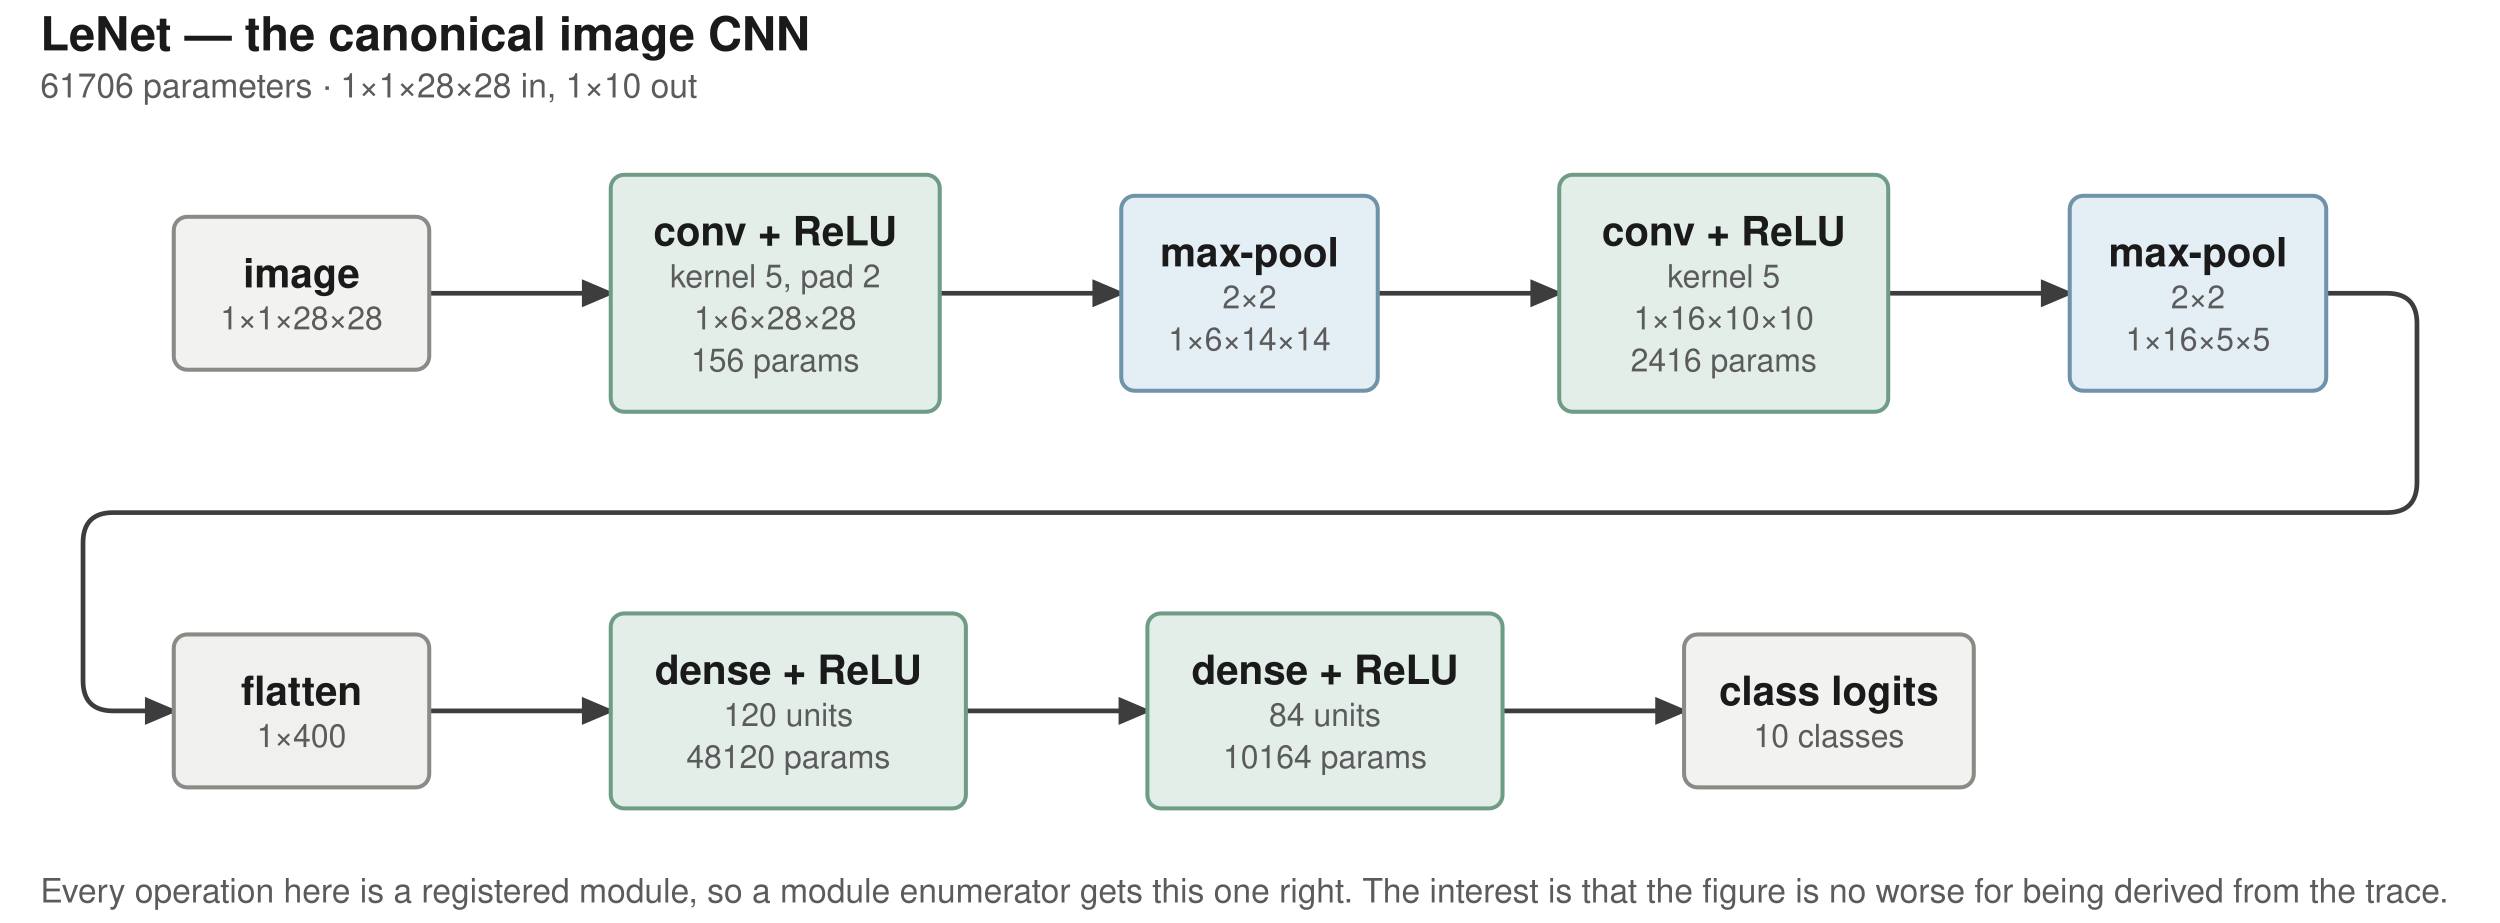
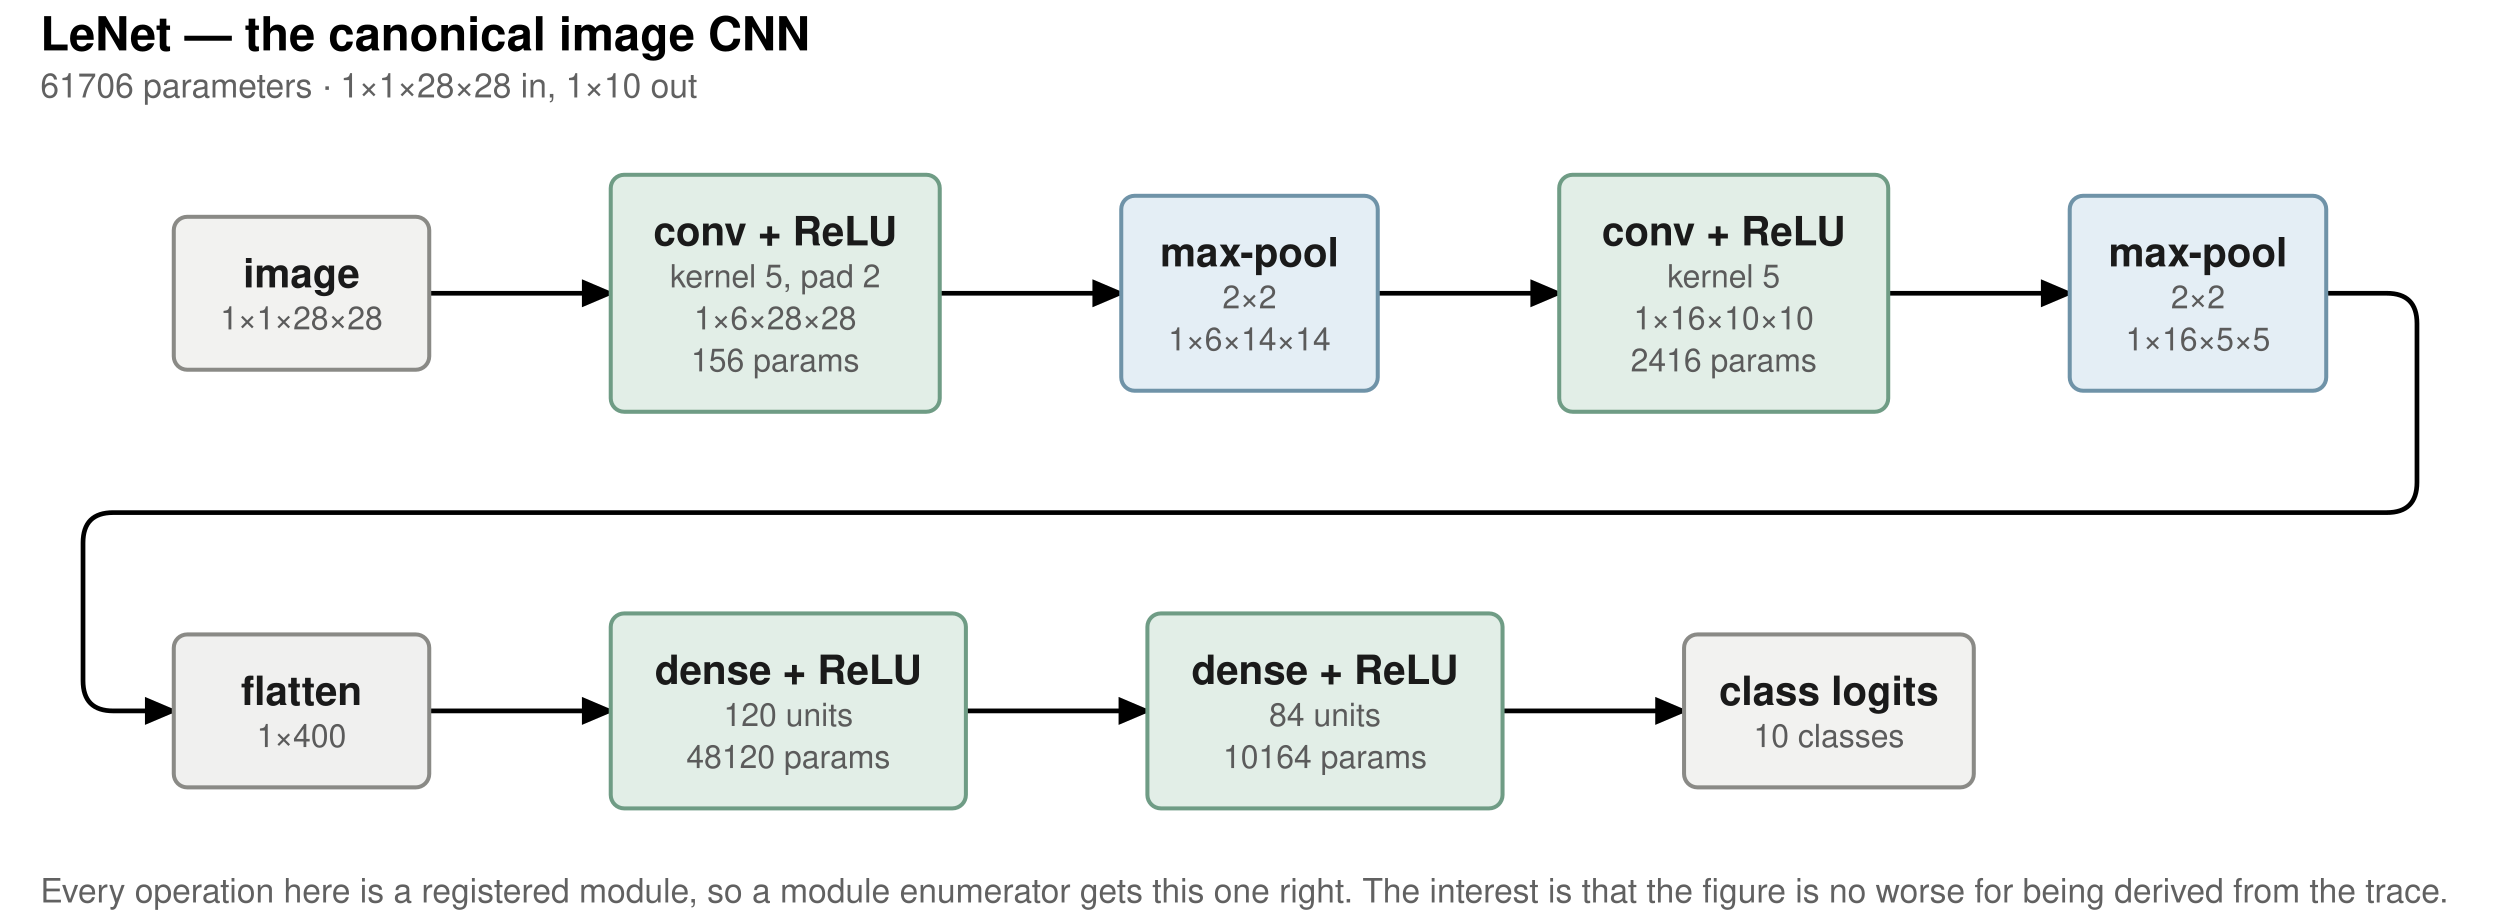
<svg xmlns="http://www.w3.org/2000/svg" class="draughtsman" role="img" aria-label="LeNet — the canonical image CNN" viewBox="0 0 743.77 274.5" width="743.77" height="274.5">
  <defs>
    <marker id="ds-arrow" viewBox="0 0 8 8" refX="7" refY="4" markerWidth="7" markerHeight="7" orient="auto-start-reverse">
-       <path d="M0 0.6 L8 4 L0 7.4 Z" style="fill:#3d3d3d" />
+       <path d="M0 0.6 L8 4 L0 7.4 Z" style="fill:currentColor" />
    </marker>
  </defs>
-   <text class="ds-title" x="12" y="15" style="font-family:Helvetica Neue, Helvetica, Arial, sans-serif;font-size:14px;font-weight:600;fill:#1a1a1a">LeNet — the canonical image CNN</text>
-   <text class="ds-subtitle" x="12" y="29" style="font-family:Helvetica Neue, Helvetica, Arial, sans-serif;font-size:10px;fill:#5b5b5b">61706 parameters · 1×1×28×28 in, 1×10 out</text>
+   <text class="ds-title" x="12" y="15" style="font-family:Helvetica Neue, Helvetica, Arial, sans-serif;font-size:14px;font-weight:600;fill:currentColor">LeNet — the canonical image CNN</text>
+   <text class="ds-subtitle" x="12" y="29" style="font-family:Helvetica Neue, Helvetica, Arial, sans-serif;font-size:10px;fill:currentColor;opacity:0.62">61706 parameters · 1×1×28×28 in, 1×10 out</text>
  <g class="ds-body" transform="translate(8.7 36)">
-     <path class="ds-edge ds-edge-solid" data-from="image" data-to="conv1" d="M119 51.25 C146 51.25 146 51.25 173 51.25" style="fill:none;stroke:#3d3d3d;stroke-width:1.4" marker-end="url(#ds-arrow)" />
-     <path class="ds-edge ds-edge-solid" data-from="conv1" data-to="pool1" d="M270.88 51.25 C297.88 51.25 297.88 51.25 324.88 51.25" style="fill:none;stroke:#3d3d3d;stroke-width:1.4" marker-end="url(#ds-arrow)" />
-     <path class="ds-edge ds-edge-solid" data-from="pool1" data-to="conv2" d="M401.18 51.25 C428.18 51.25 428.18 51.25 455.18 51.25" style="fill:none;stroke:#3d3d3d;stroke-width:1.4" marker-end="url(#ds-arrow)" />
-     <path class="ds-edge ds-edge-solid" data-from="conv2" data-to="pool2" d="M553.06 51.25 C580.06 51.25 580.06 51.25 607.06 51.25" style="fill:none;stroke:#3d3d3d;stroke-width:1.4" marker-end="url(#ds-arrow)" />
-     <path class="ds-edge ds-edge-solid" data-from="pool2" data-to="flatten" d="M683.37 51.25 L701.37 51.25 Q710.37 51.25 710.37 60.25 L710.37 107.5 Q710.37 116.5 701.37 116.5 L25 116.5 Q16 116.5 16 125.5 L16 166.5 Q16 175.5 25 175.5 L43 175.5" style="fill:none;stroke:#3d3d3d;stroke-width:1.4" marker-end="url(#ds-arrow)" />
-     <path class="ds-edge ds-edge-solid" data-from="flatten" data-to="fc1" d="M119 175.5 C146 175.5 146 175.5 173 175.5" style="fill:none;stroke:#3d3d3d;stroke-width:1.4" marker-end="url(#ds-arrow)" />
-     <path class="ds-edge ds-edge-solid" data-from="fc1" data-to="fc2" d="M278.66 175.5 C305.66 175.5 305.66 175.5 332.66 175.5" style="fill:none;stroke:#3d3d3d;stroke-width:1.4" marker-end="url(#ds-arrow)" />
-     <path class="ds-edge ds-edge-solid" data-from="fc2" data-to="logits" d="M438.32 175.5 C465.32 175.5 465.32 175.5 492.32 175.5" style="fill:none;stroke:#3d3d3d;stroke-width:1.4" marker-end="url(#ds-arrow)" />
+     <path class="ds-edge ds-edge-solid" data-from="image" data-to="conv1" d="M119 51.25 C146 51.25 146 51.25 173 51.25" style="fill:none;stroke:currentColor;stroke-width:1.4" marker-end="url(#ds-arrow)" />
+     <path class="ds-edge ds-edge-solid" data-from="conv1" data-to="pool1" d="M270.88 51.25 C297.88 51.25 297.88 51.25 324.88 51.25" style="fill:none;stroke:currentColor;stroke-width:1.4" marker-end="url(#ds-arrow)" />
+     <path class="ds-edge ds-edge-solid" data-from="pool1" data-to="conv2" d="M401.18 51.25 C428.18 51.25 428.18 51.25 455.18 51.25" style="fill:none;stroke:currentColor;stroke-width:1.4" marker-end="url(#ds-arrow)" />
+     <path class="ds-edge ds-edge-solid" data-from="conv2" data-to="pool2" d="M553.06 51.25 C580.06 51.25 580.06 51.25 607.06 51.25" style="fill:none;stroke:currentColor;stroke-width:1.4" marker-end="url(#ds-arrow)" />
+     <path class="ds-edge ds-edge-solid" data-from="pool2" data-to="flatten" d="M683.37 51.25 L701.37 51.25 Q710.37 51.25 710.37 60.25 L710.37 107.5 Q710.37 116.5 701.37 116.5 L25 116.5 Q16 116.5 16 125.5 L16 166.5 Q16 175.5 25 175.5 L43 175.5" style="fill:none;stroke:currentColor;stroke-width:1.4" marker-end="url(#ds-arrow)" />
+     <path class="ds-edge ds-edge-solid" data-from="flatten" data-to="fc1" d="M119 175.5 C146 175.5 146 175.5 173 175.5" style="fill:none;stroke:currentColor;stroke-width:1.4" marker-end="url(#ds-arrow)" />
+     <path class="ds-edge ds-edge-solid" data-from="fc1" data-to="fc2" d="M278.66 175.5 C305.66 175.5 305.66 175.5 332.66 175.5" style="fill:none;stroke:currentColor;stroke-width:1.4" marker-end="url(#ds-arrow)" />
+     <path class="ds-edge ds-edge-solid" data-from="fc2" data-to="logits" d="M438.32 175.5 C465.32 175.5 465.32 175.5 492.32 175.5" style="fill:none;stroke:currentColor;stroke-width:1.4" marker-end="url(#ds-arrow)" />
    <g class="ds-stage ds-kind-input" data-stage="image">
      <rect x="43" y="28.5" width="76" height="45.5" rx="4" style="fill:#f2f2f0;stroke:#8a8a86;stroke-width:1.2" />
      <text x="81" y="49.5" text-anchor="middle" style="font-family:Helvetica Neue, Helvetica, Arial, sans-serif;font-size:12.0px;font-weight:600;fill:#1a1a1a">image</text>
      <text x="81" y="62" text-anchor="middle" style="font-family:Helvetica Neue, Helvetica, Arial, sans-serif;font-size:9.5px;fill:#5b5b5b">1×1×28×28</text>
    </g>
    <g class="ds-stage ds-kind-conv" data-stage="conv1">
      <rect x="173" y="16" width="97.88" height="70.5" rx="4" style="fill:#e2eee7;stroke:#6f9c85;stroke-width:1.2" />
      <text x="221.94" y="37" text-anchor="middle" style="font-family:Helvetica Neue, Helvetica, Arial, sans-serif;font-size:12.0px;font-weight:600;fill:#1a1a1a">conv + ReLU</text>
      <text x="221.94" y="49.5" text-anchor="middle" style="font-family:Helvetica Neue, Helvetica, Arial, sans-serif;font-size:9.5px;fill:#5b5b5b">kernel 5, pad 2</text>
      <text x="221.94" y="62" text-anchor="middle" style="font-family:Helvetica Neue, Helvetica, Arial, sans-serif;font-size:9.5px;fill:#5b5b5b">1×6×28×28</text>
      <text x="221.94" y="74.5" text-anchor="middle" style="font-family:Helvetica Neue, Helvetica, Arial, sans-serif;font-size:9.5px;fill:#5b5b5b">156 params</text>
    </g>
    <g class="ds-stage ds-kind-pool" data-stage="pool1">
      <rect x="324.88" y="22.25" width="76.31" height="58" rx="4" style="fill:#e4eef5;stroke:#6f93a8;stroke-width:1.2" />
      <text x="363.03" y="43.25" text-anchor="middle" style="font-family:Helvetica Neue, Helvetica, Arial, sans-serif;font-size:12.0px;font-weight:600;fill:#1a1a1a">max-pool</text>
      <text x="363.03" y="55.75" text-anchor="middle" style="font-family:Helvetica Neue, Helvetica, Arial, sans-serif;font-size:9.5px;fill:#5b5b5b">2×2</text>
      <text x="363.03" y="68.25" text-anchor="middle" style="font-family:Helvetica Neue, Helvetica, Arial, sans-serif;font-size:9.5px;fill:#5b5b5b">1×6×14×14</text>
    </g>
    <g class="ds-stage ds-kind-conv" data-stage="conv2">
      <rect x="455.18" y="16" width="97.88" height="70.5" rx="4" style="fill:#e2eee7;stroke:#6f9c85;stroke-width:1.2" />
      <text x="504.12" y="37" text-anchor="middle" style="font-family:Helvetica Neue, Helvetica, Arial, sans-serif;font-size:12.0px;font-weight:600;fill:#1a1a1a">conv + ReLU</text>
      <text x="504.12" y="49.5" text-anchor="middle" style="font-family:Helvetica Neue, Helvetica, Arial, sans-serif;font-size:9.5px;fill:#5b5b5b">kernel 5</text>
      <text x="504.12" y="62" text-anchor="middle" style="font-family:Helvetica Neue, Helvetica, Arial, sans-serif;font-size:9.5px;fill:#5b5b5b">1×16×10×10</text>
      <text x="504.12" y="74.5" text-anchor="middle" style="font-family:Helvetica Neue, Helvetica, Arial, sans-serif;font-size:9.5px;fill:#5b5b5b">2416 params</text>
    </g>
    <g class="ds-stage ds-kind-pool" data-stage="pool2">
      <rect x="607.06" y="22.25" width="76.31" height="58" rx="4" style="fill:#e4eef5;stroke:#6f93a8;stroke-width:1.2" />
      <text x="645.21" y="43.25" text-anchor="middle" style="font-family:Helvetica Neue, Helvetica, Arial, sans-serif;font-size:12.0px;font-weight:600;fill:#1a1a1a">max-pool</text>
      <text x="645.21" y="55.75" text-anchor="middle" style="font-family:Helvetica Neue, Helvetica, Arial, sans-serif;font-size:9.5px;fill:#5b5b5b">2×2</text>
      <text x="645.21" y="68.25" text-anchor="middle" style="font-family:Helvetica Neue, Helvetica, Arial, sans-serif;font-size:9.5px;fill:#5b5b5b">1×16×5×5</text>
    </g>
    <g class="ds-stage ds-kind-op" data-stage="flatten">
      <rect x="43" y="152.75" width="76" height="45.5" rx="4" style="fill:#f0f0ef;stroke:#8a8a86;stroke-width:1.2" />
      <text x="81" y="173.75" text-anchor="middle" style="font-family:Helvetica Neue, Helvetica, Arial, sans-serif;font-size:12.0px;font-weight:600;fill:#1a1a1a">flatten</text>
      <text x="81" y="186.25" text-anchor="middle" style="font-family:Helvetica Neue, Helvetica, Arial, sans-serif;font-size:9.5px;fill:#5b5b5b">1×400</text>
    </g>
    <g class="ds-stage ds-kind-stack" data-stage="fc1">
      <rect x="173" y="146.5" width="105.66" height="58" rx="4" style="fill:#e2eee7;stroke:#6f9c85;stroke-width:1.2" />
      <text x="225.83" y="167.5" text-anchor="middle" style="font-family:Helvetica Neue, Helvetica, Arial, sans-serif;font-size:12.0px;font-weight:600;fill:#1a1a1a">dense + ReLU</text>
      <text x="225.83" y="180" text-anchor="middle" style="font-family:Helvetica Neue, Helvetica, Arial, sans-serif;font-size:9.5px;fill:#5b5b5b">120 units</text>
      <text x="225.83" y="192.5" text-anchor="middle" style="font-family:Helvetica Neue, Helvetica, Arial, sans-serif;font-size:9.5px;fill:#5b5b5b">48120 params</text>
    </g>
    <g class="ds-stage ds-kind-stack" data-stage="fc2">
      <rect x="332.66" y="146.5" width="105.66" height="58" rx="4" style="fill:#e2eee7;stroke:#6f9c85;stroke-width:1.2" />
      <text x="385.49" y="167.5" text-anchor="middle" style="font-family:Helvetica Neue, Helvetica, Arial, sans-serif;font-size:12.0px;font-weight:600;fill:#1a1a1a">dense + ReLU</text>
      <text x="385.49" y="180" text-anchor="middle" style="font-family:Helvetica Neue, Helvetica, Arial, sans-serif;font-size:9.5px;fill:#5b5b5b">84 units</text>
      <text x="385.49" y="192.5" text-anchor="middle" style="font-family:Helvetica Neue, Helvetica, Arial, sans-serif;font-size:9.5px;fill:#5b5b5b">10164 params</text>
    </g>
    <g class="ds-stage ds-kind-output" data-stage="logits">
      <rect x="492.32" y="152.75" width="86.2" height="45.5" rx="4" style="fill:#f2f2f0;stroke:#8a8a86;stroke-width:1.2" />
      <text x="535.42" y="173.75" text-anchor="middle" style="font-family:Helvetica Neue, Helvetica, Arial, sans-serif;font-size:12.0px;font-weight:600;fill:#1a1a1a">class logits</text>
      <text x="535.42" y="186.25" text-anchor="middle" style="font-family:Helvetica Neue, Helvetica, Arial, sans-serif;font-size:9.5px;fill:#5b5b5b">10 classes</text>
    </g>
  </g>
-   <text class="ds-caption" x="12" y="268.5" style="font-family:Helvetica Neue, Helvetica, Arial, sans-serif;font-size:10.0px;fill:#5b5b5b">Every operation here is a registered module, so a module enumerator gets this one right. The interest is that the figure is no worse for being derived from the trace.</text>
+   <text class="ds-caption" x="12" y="268.5" style="font-family:Helvetica Neue, Helvetica, Arial, sans-serif;font-size:10.0px;fill:currentColor;opacity:0.62">Every operation here is a registered module, so a module enumerator gets this one right. The interest is that the figure is no worse for being derived from the trace.</text>
</svg>
